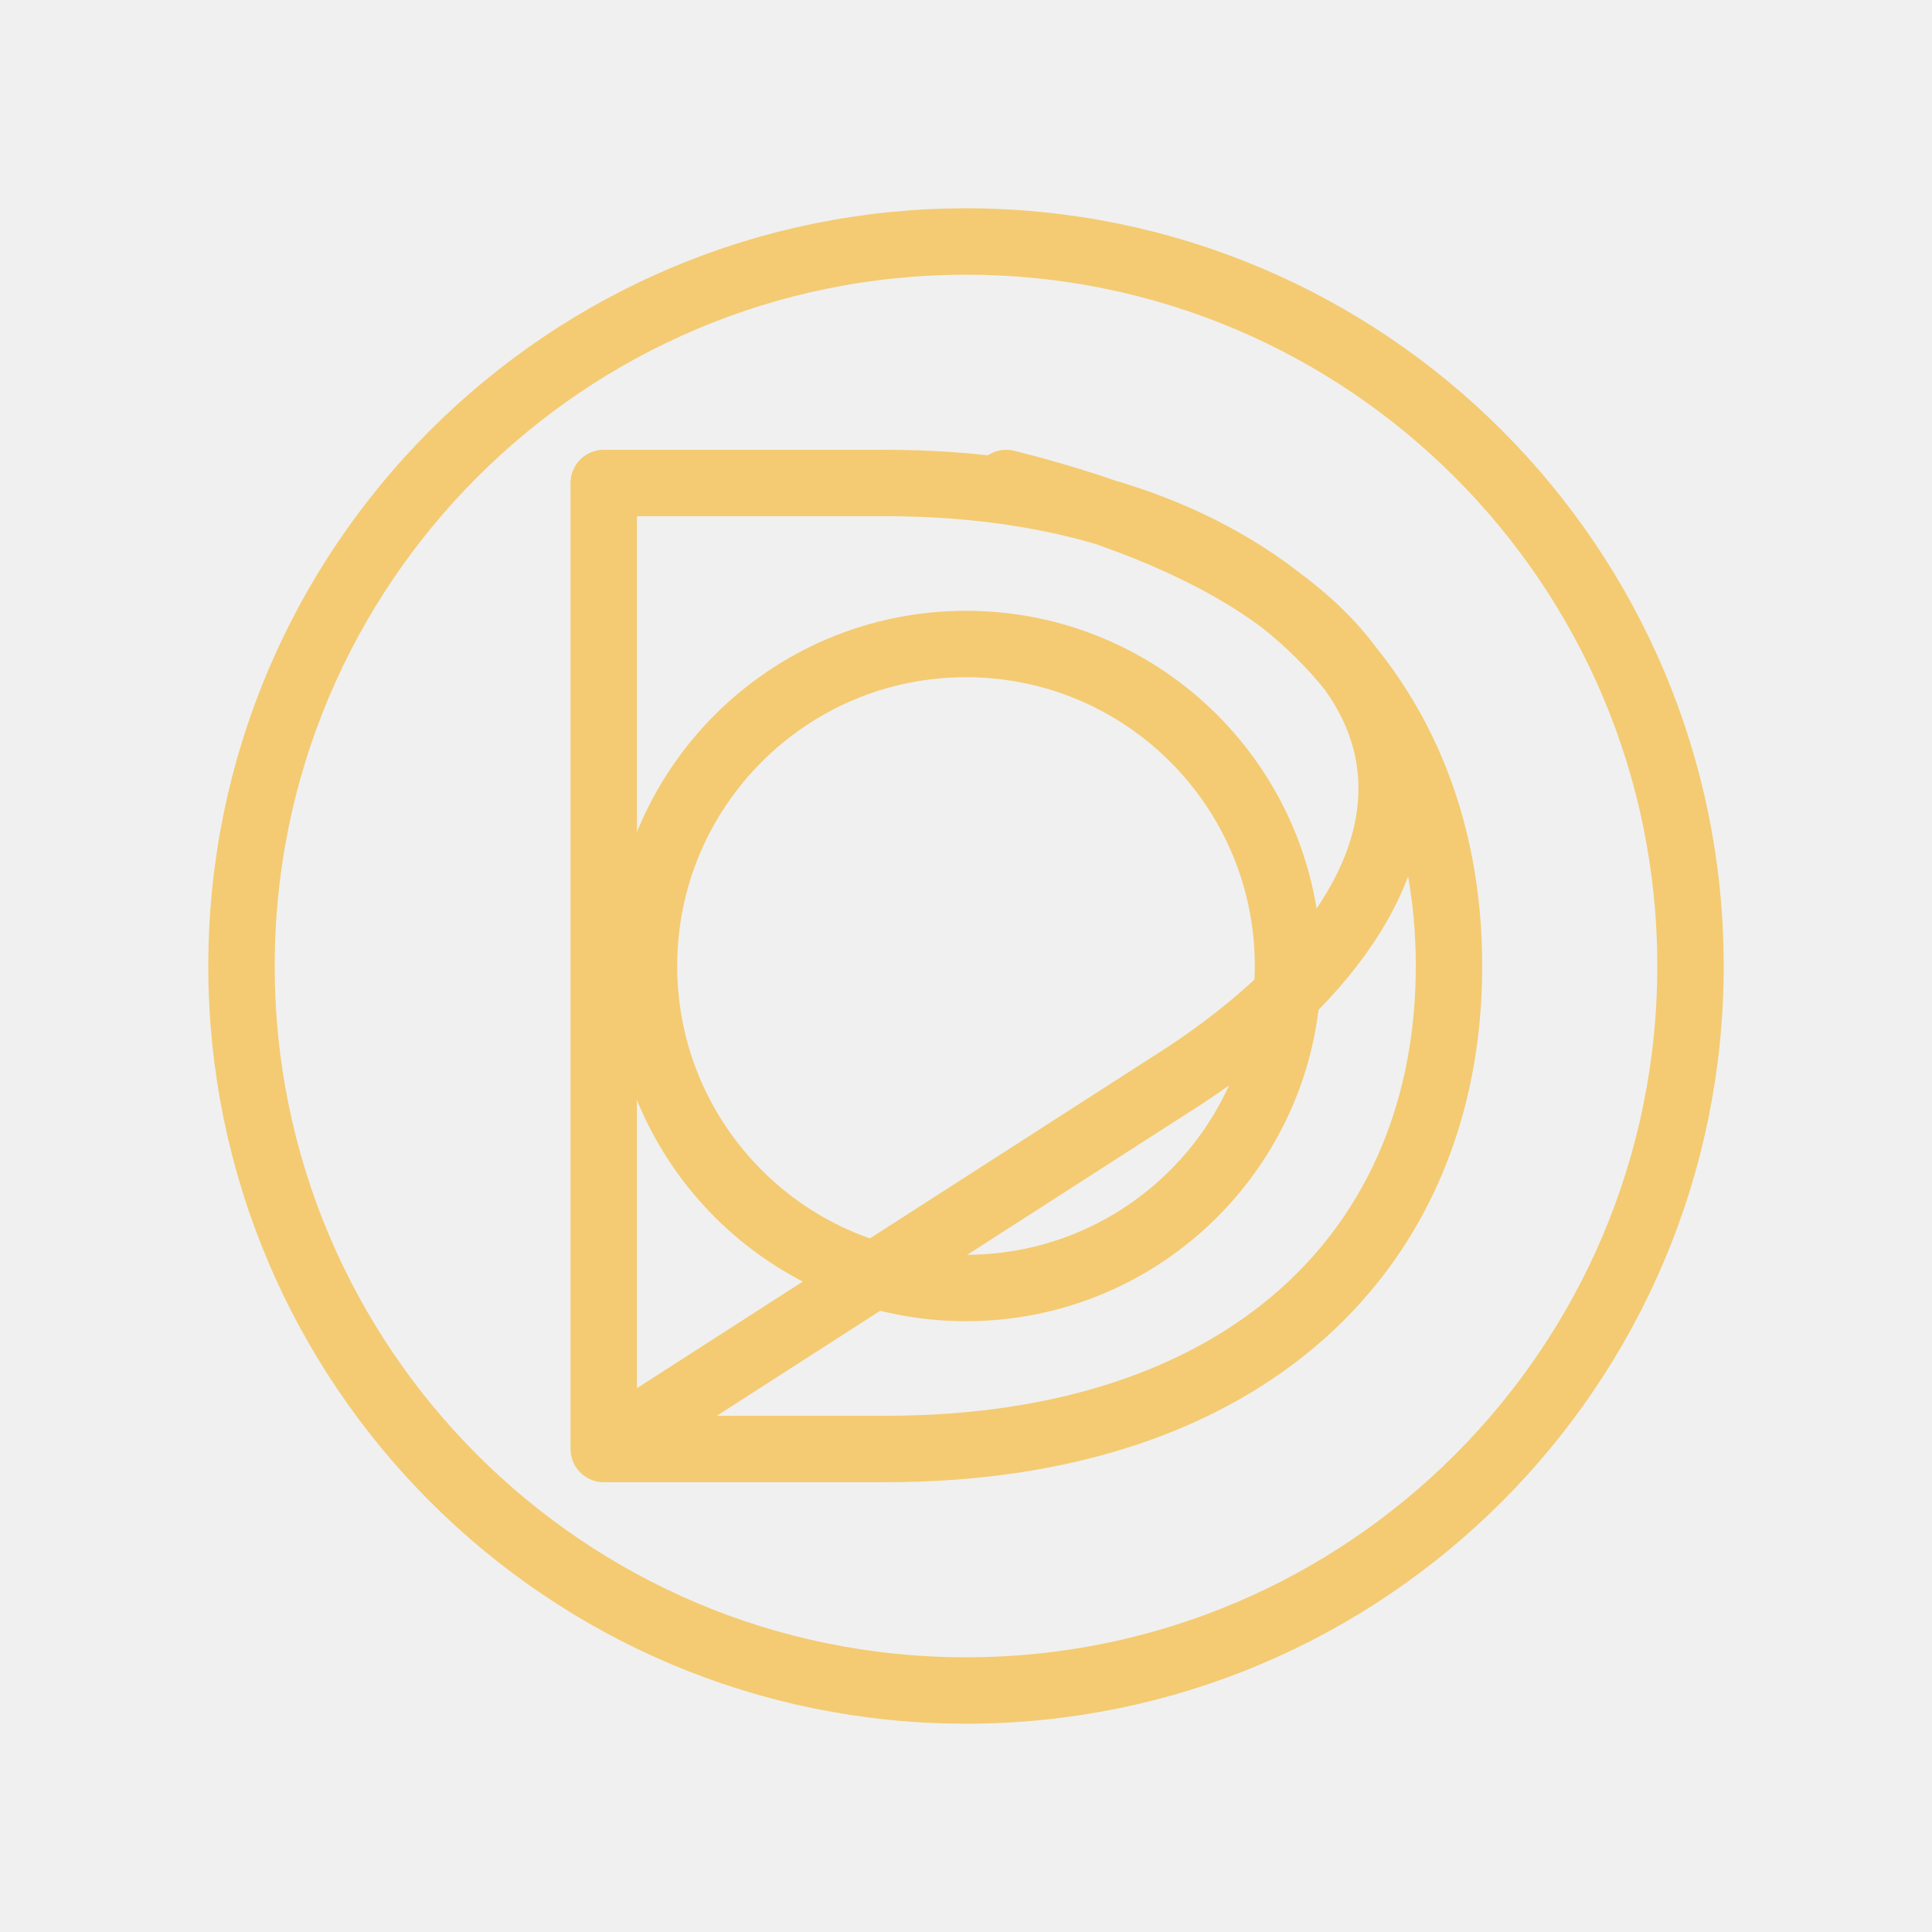
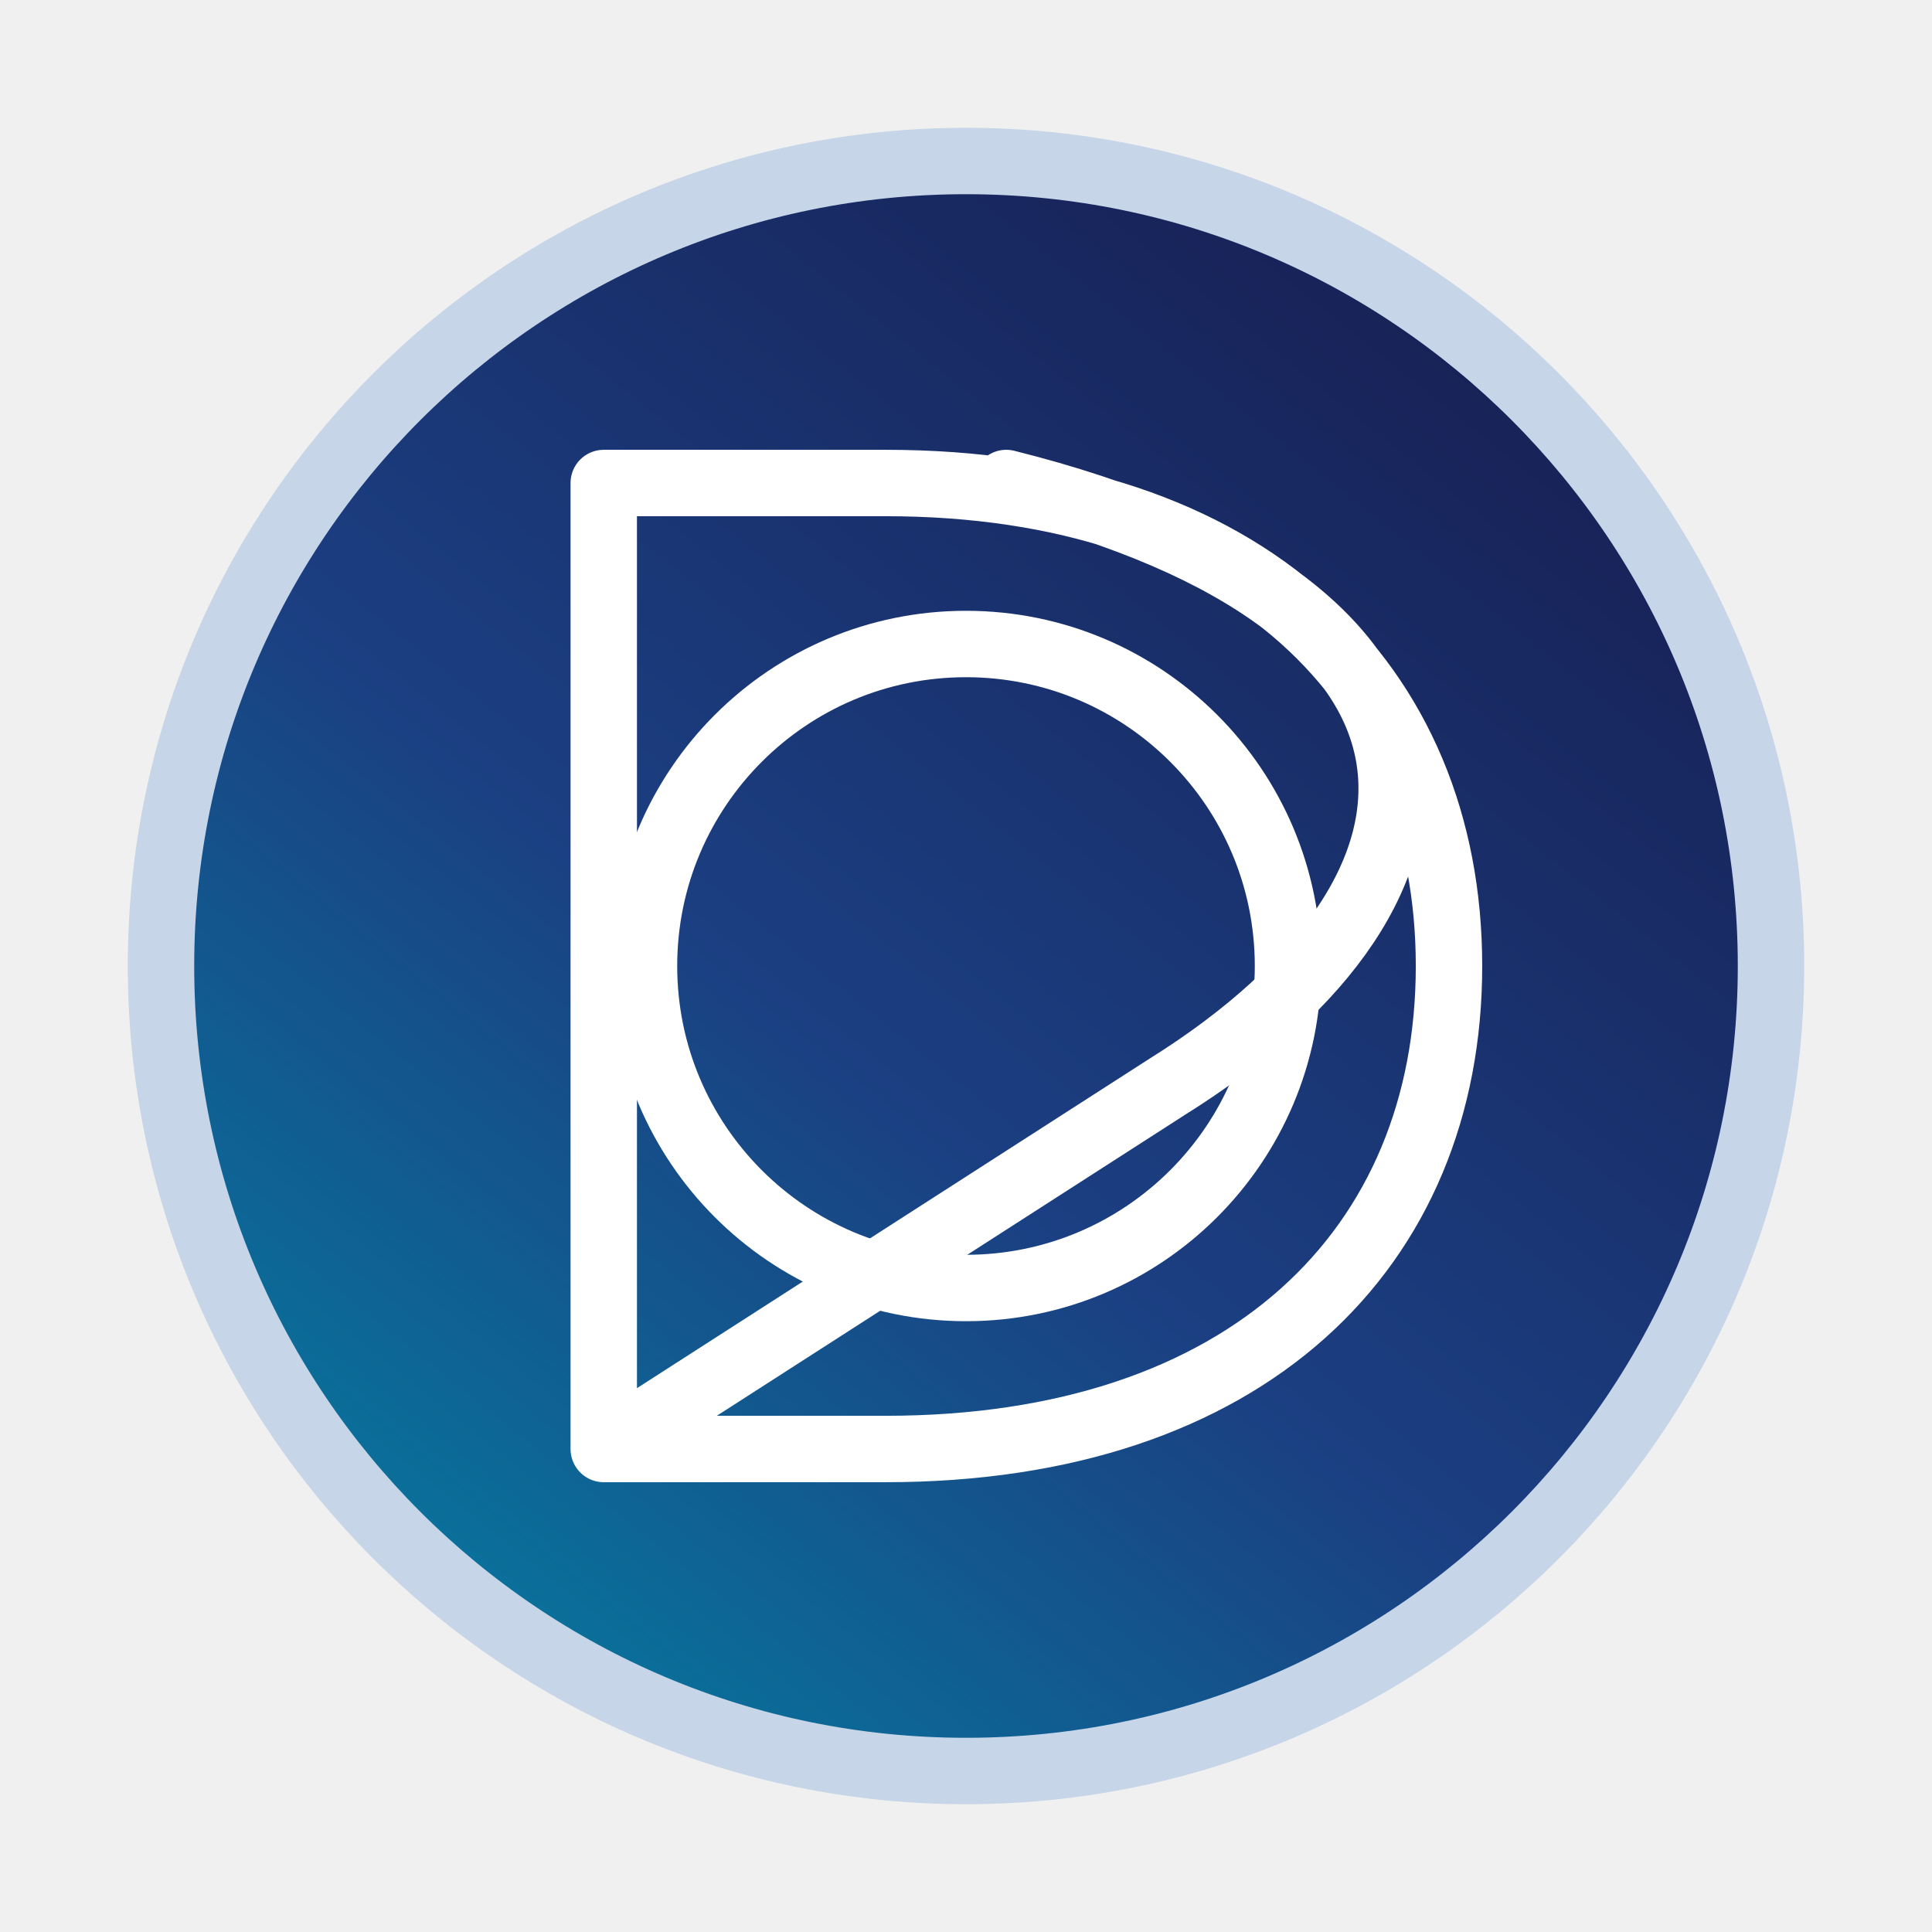
- <svg xmlns="http://www.w3.org/2000/svg" viewBox="0 0 48 48" fill="none" stroke="#f4cb72" stroke-width="1.65" stroke-linecap="round" stroke-linejoin="round">
-   <circle cx="24" cy="24" r="18" />
-   <path d="M15 36V12h7c9 0 14 5 14 12S31 36 22 36h-7Zm0 0 14-9c8-5 8-12-4-15" />
-   <circle cx="24" cy="24" r="8" />
+ <svg xmlns="http://www.w3.org/2000/svg" viewBox="0 0 48 48" fill="none" stroke-width="1.65" stroke-linecap="round" stroke-linejoin="round">
+   <defs>
+     <linearGradient id="brand" x1="0" y1="1" x2=".8" y2="0">
+       <stop stop-color="#008ca8" />
+       <stop offset=".48" stop-color="#1b3f82" />
+       <stop offset="1" stop-color="#171d50" />
+     </linearGradient>
+   </defs>
+   <circle cx="24" cy="24" r="20" fill="url(#brand)" stroke="#c6d5e8" />
+   <g stroke="#fff">
+     <path d="M15 36V12h7c9 0 14 5 14 12S31 36 22 36h-7Zm0 0 14-9c8-5 8-12-4-15" />
+     <circle cx="24" cy="24" r="8" />
+   </g>
</svg>
